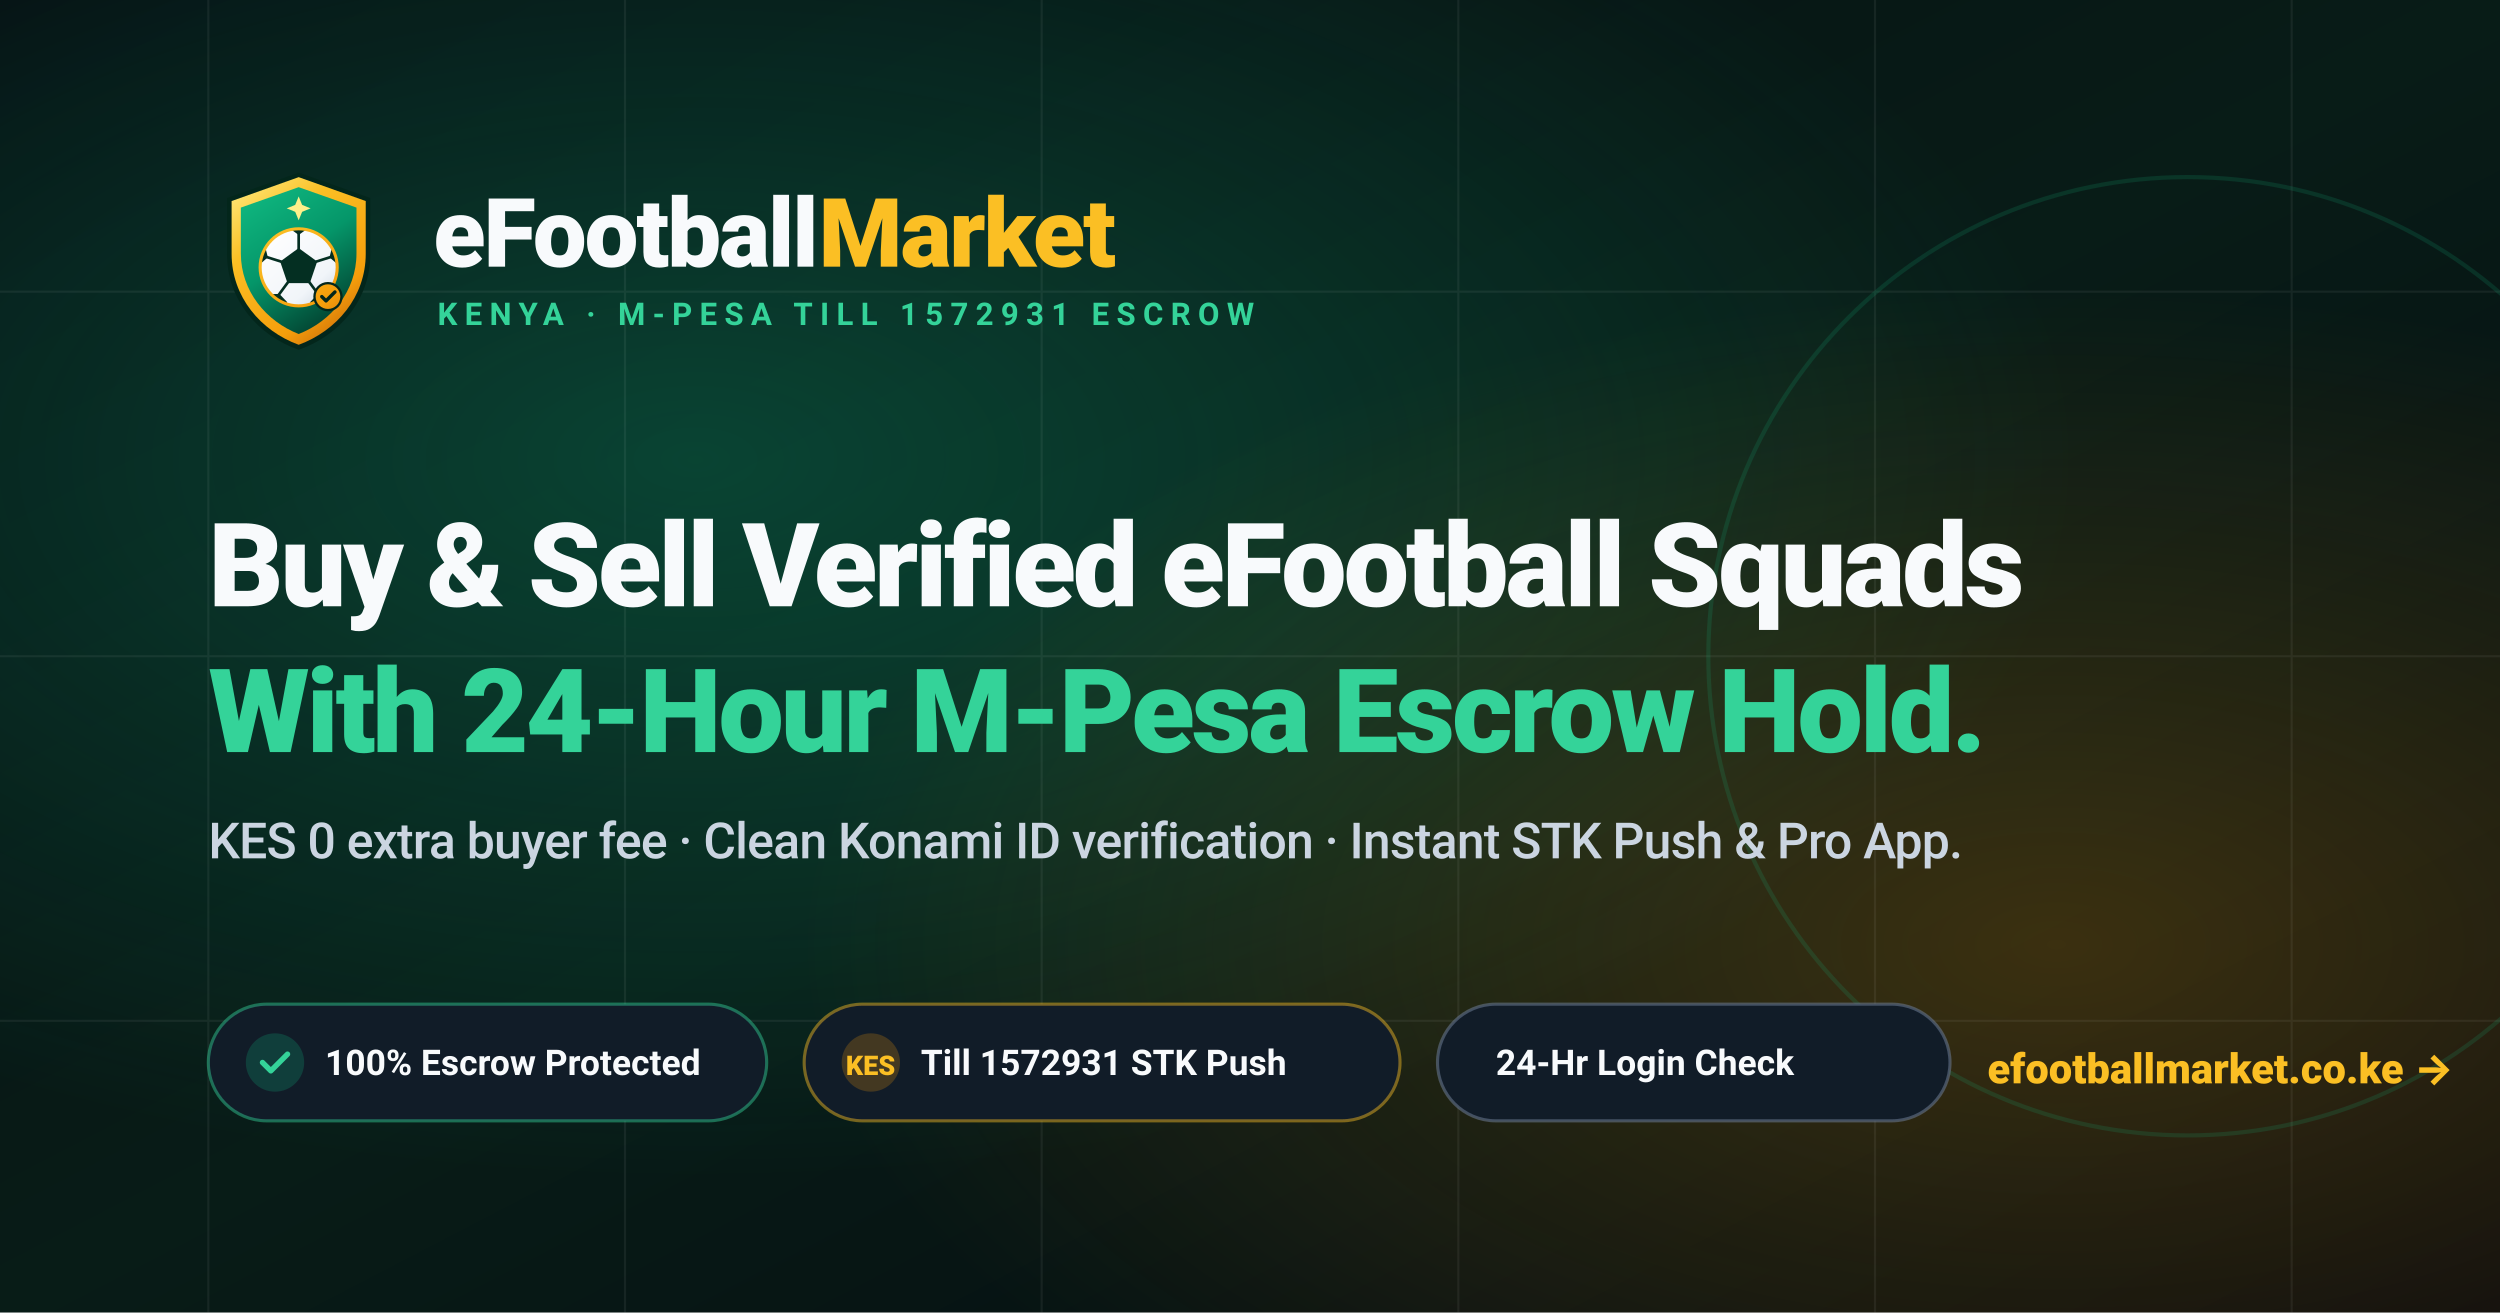
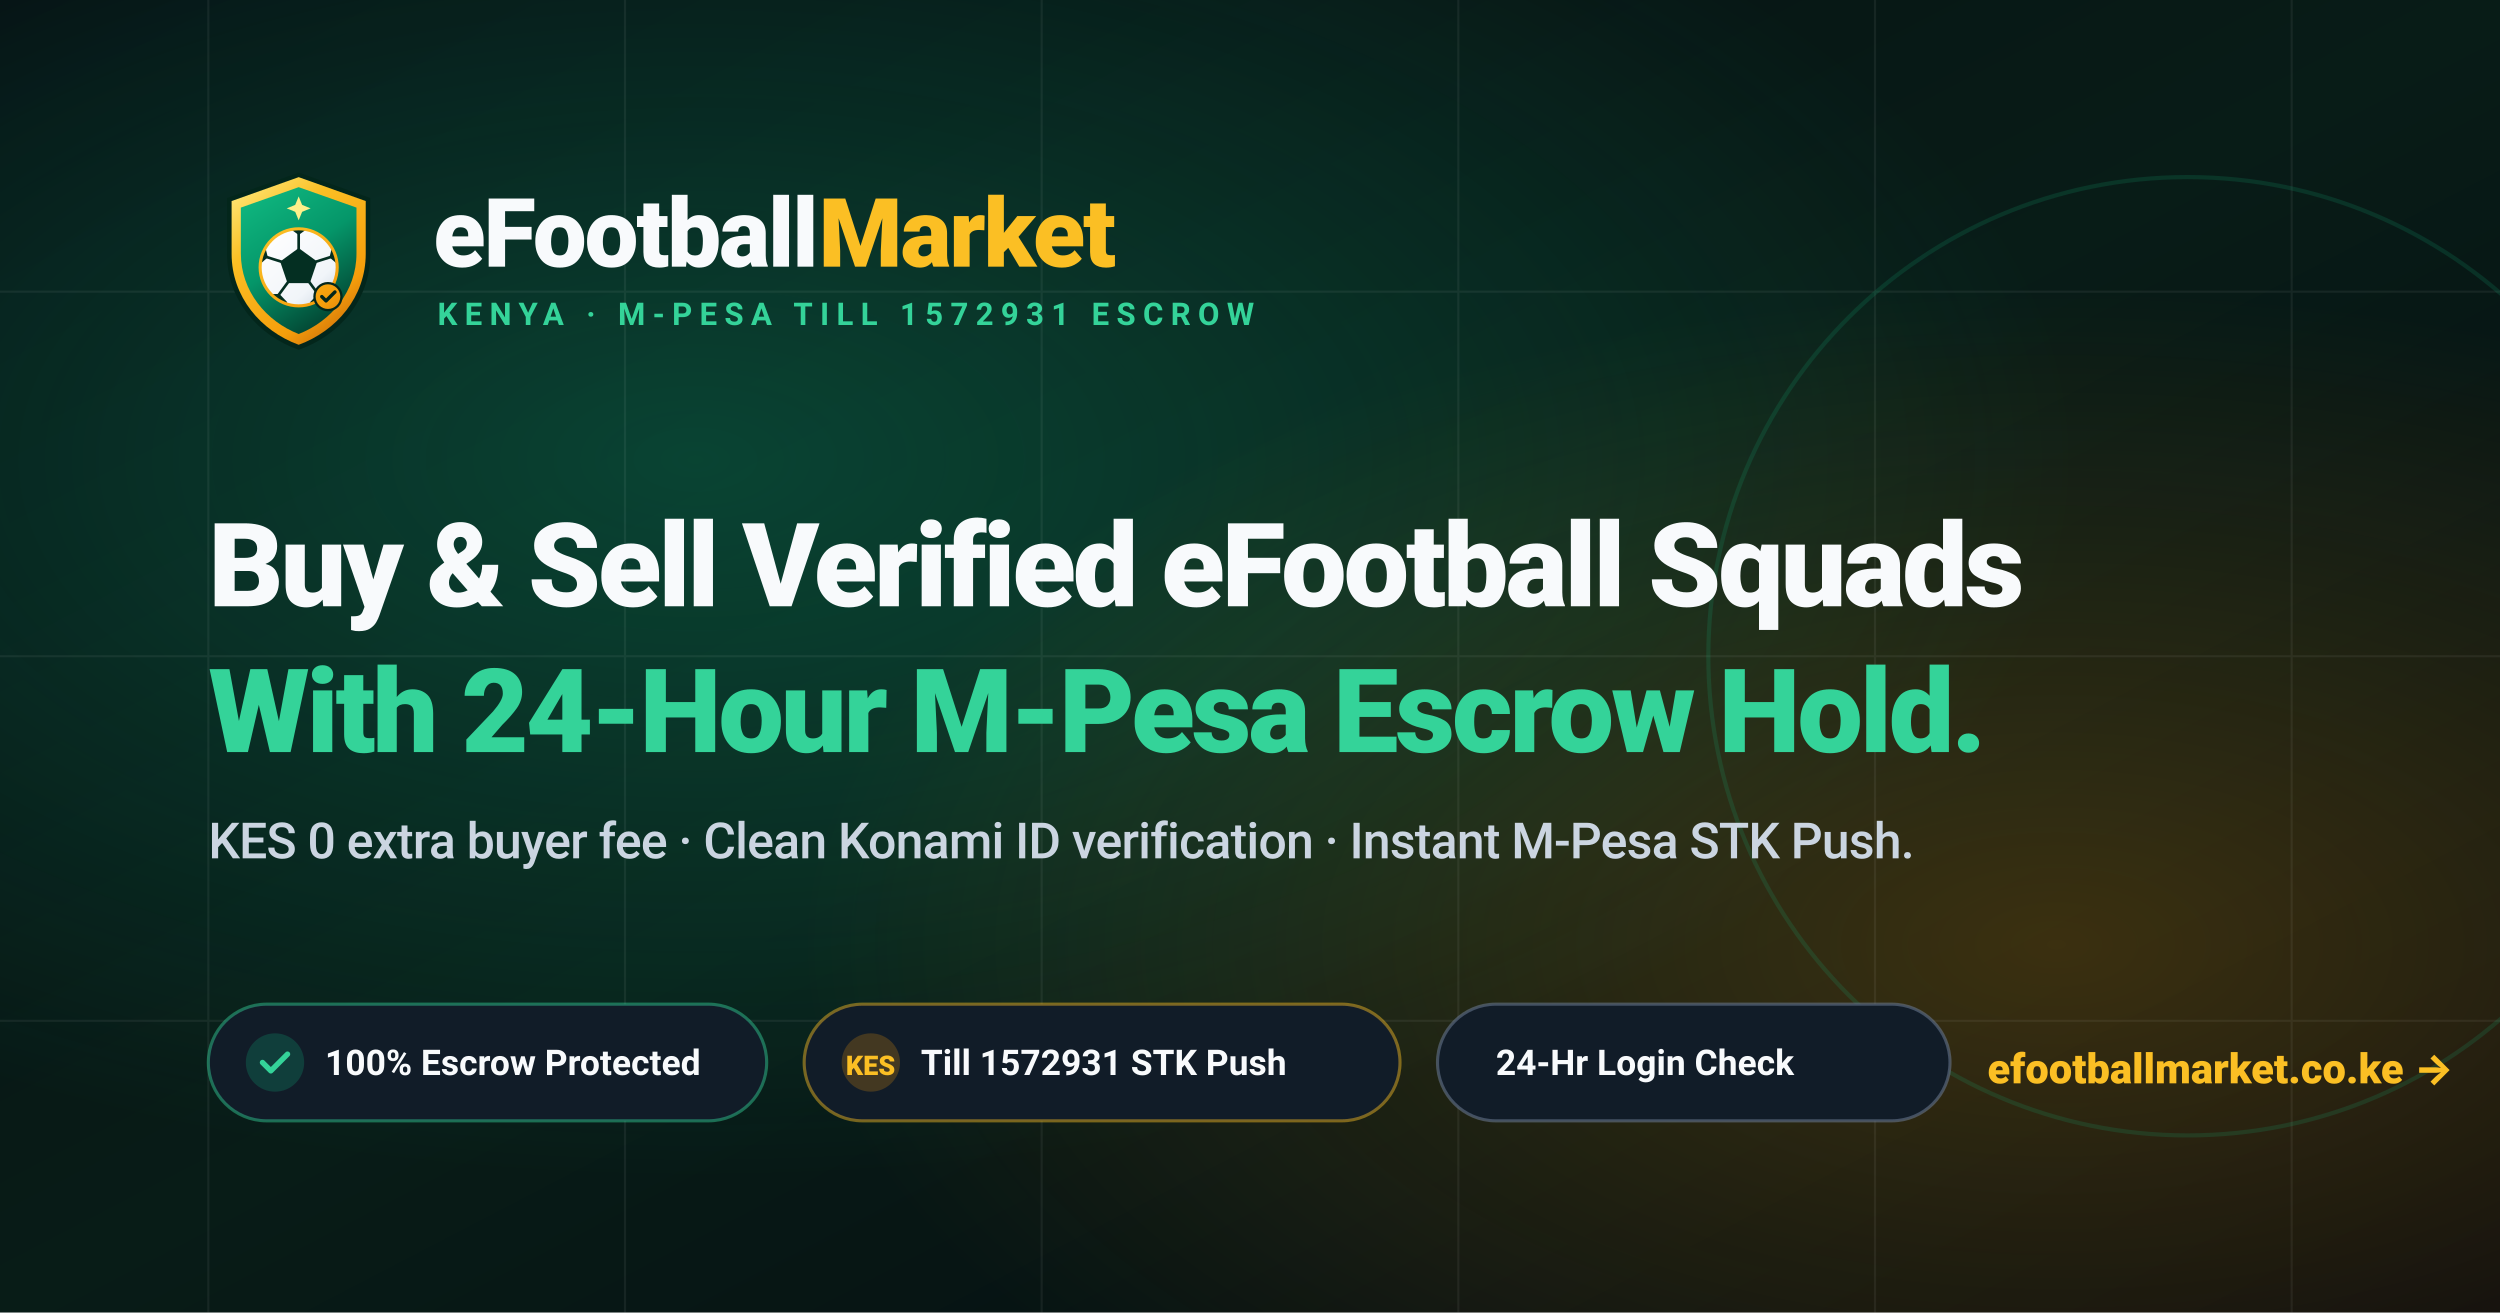
<svg xmlns="http://www.w3.org/2000/svg" viewBox="0 0 1200 630" width="1200" height="630" fill="none">
  <defs>
    <linearGradient id="bg" x1="0%" y1="0%" x2="100%" y2="100%">
      <stop offset="0%" stop-color="#050C10" />
      <stop offset="50%" stop-color="#081C17" />
      <stop offset="100%" stop-color="#04080E" />
    </linearGradient>
    <radialGradient id="glow-emerald" cx="28%" cy="35%" r="55%">
      <stop offset="0%" stop-color="#10B981" stop-opacity="0.28" />
      <stop offset="100%" stop-color="#10B981" stop-opacity="0" />
    </radialGradient>
    <radialGradient id="glow-gold" cx="82%" cy="72%" r="50%">
      <stop offset="0%" stop-color="#F59E0B" stop-opacity="0.22" />
      <stop offset="100%" stop-color="#F59E0B" stop-opacity="0" />
    </radialGradient>
    <linearGradient id="goldBevel" x1="76" y1="36" x2="436" y2="476" gradientUnits="userSpaceOnUse">
      <stop offset="0%" stop-color="#FEF08A" />
      <stop offset="32%" stop-color="#FBBF24" />
      <stop offset="72%" stop-color="#F59E0B" />
      <stop offset="100%" stop-color="#B45309" />
    </linearGradient>
    <linearGradient id="emeraldField" x1="128" y1="68" x2="384" y2="452" gradientUnits="userSpaceOnUse">
      <stop offset="0%" stop-color="#10B981" />
      <stop offset="45%" stop-color="#059669" />
      <stop offset="100%" stop-color="#022C22" />
    </linearGradient>
    <linearGradient id="ballBody" x1="168" y1="168" x2="348" y2="368" gradientUnits="userSpaceOnUse">
      <stop offset="0%" stop-color="#FFFFFF" />
      <stop offset="70%" stop-color="#F1F5F9" />
      <stop offset="100%" stop-color="#CBD5E1" />
    </linearGradient>
    <clipPath id="ballClip">
      <circle cx="256" cy="264" r="100" />
    </clipPath>
  </defs>
  <rect width="1200" height="630" fill="url(#bg)" />
  <rect width="1200" height="630" fill="url(#glow-emerald)" />
  <rect width="1200" height="630" fill="url(#glow-gold)" />
  <g opacity="0.06" stroke="#FFFFFF" stroke-width="1">
    <line x1="100" y1="0" x2="100" y2="630" />
    <line x1="300" y1="0" x2="300" y2="630" />
    <line x1="500" y1="0" x2="500" y2="630" />
    <line x1="700" y1="0" x2="700" y2="630" />
    <line x1="900" y1="0" x2="900" y2="630" />
    <line x1="1100" y1="0" x2="1100" y2="630" />
    <line x1="0" y1="140" x2="1200" y2="140" />
    <line x1="0" y1="315" x2="1200" y2="315" />
    <line x1="0" y1="490" x2="1200" y2="490" />
  </g>
  <circle cx="1050" cy="315" r="230" fill="none" stroke="#10B981" stroke-width="2" opacity="0.16" />
  <g transform="translate(96, 78)">
    <g transform="scale(0.185)">
      <path d="M256 26L442 92V238C442 356 362 449 256 486C150 449 70 356 70 238V92L256 26Z" fill="#03261B" />
      <path d="M256 38L430 100V237C430 349 354 437 256 473C158 437 82 349 82 237V100L256 38Z" fill="url(#goldBevel)" />
      <path d="M256 64L406 117V236C406 334 340 412 256 445C172 412 106 334 106 236V117L256 64Z" fill="url(#emeraldField)" />
      <path d="M256 88L265 110L287 119L265 128L256 150L247 128L225 119L247 110Z" fill="#FEF08A" />
      <g clip-path="url(#ballClip)" transform="translate(0, 8)">
        <circle cx="256" cy="264" r="100" fill="url(#ballBody)" />
        <g stroke="#042F22" stroke-width="7" stroke-linecap="round">
          <line x1="256" y1="216" x2="256" y2="176" />
          <line x1="302" y1="249" x2="340" y2="237" />
          <line x1="284" y1="303" x2="309" y2="337" />
          <line x1="228" y1="303" x2="203" y2="337" />
          <line x1="210" y1="249" x2="172" y2="237" />
        </g>
        <polygon points="256,214 304,249 285,305 227,305 208,249" fill="#042F22" />
        <polygon points="256,180 292,154 278,130 234,130 220,154" fill="#042F22" />
        <polygon points="336,238 368,266 382,232 362,196 344,206" fill="#042F22" />
        <polygon points="306,333 348,334 332,370 288,376 286,354" fill="#042F22" />
        <polygon points="206,333 164,334 180,370 224,376 226,354" fill="#042F22" />
        <polygon points="176,238 144,266 130,232 150,196 168,206" fill="#042F22" />
      </g>
      <circle cx="256" cy="272" r="100" stroke="url(#goldBevel)" stroke-width="8" />
      <circle cx="332" cy="348" r="38" fill="#03261B" />
      <circle cx="332" cy="348" r="32" fill="url(#goldBevel)" />
      <path d="M316 348L327 359L350 336" stroke="#03261B" stroke-width="9" stroke-linecap="round" stroke-linejoin="round" />
    </g>
    <text x="112" y="50" font-family="-apple-system, BlinkMacSystemFont, 'Segoe UI', Roboto, sans-serif" font-weight="900" font-size="46" fill="#F8FAFC" letter-spacing="-1">
      eFootball<tspan fill="#FBBF24">Market</tspan>
    </text>
    <text x="114" y="78" font-family="-apple-system, BlinkMacSystemFont, 'Segoe UI', Roboto, sans-serif" font-weight="700" font-size="15" fill="#34D399" letter-spacing="3.5">
      KENYA · M-PESA TILL 1572931 ESCROW
    </text>
  </g>
  <g transform="translate(100, 236)">
    <text x="0" y="55" font-family="-apple-system, BlinkMacSystemFont, 'Segoe UI', Roboto, sans-serif" font-weight="900" font-size="56" fill="#F8FAFC" letter-spacing="-1.5">
      Buy &amp; Sell Verified eFootball Squads
    </text>
    <text x="0" y="125" font-family="-apple-system, BlinkMacSystemFont, 'Segoe UI', Roboto, sans-serif" font-weight="900" font-size="56" fill="#34D399" letter-spacing="-1.5">
      With 24-Hour M-Pesa Escrow Hold.
    </text>
    <text x="0" y="176" font-family="-apple-system, BlinkMacSystemFont, 'Segoe UI', Roboto, sans-serif" font-weight="500" font-size="24" fill="#CBD5E1" letter-spacing="-0.4">
-       KES 0 extra buyer fee · Clean Konami ID verification · Instant STK Push &amp; Pro App.
+       KES 0 extra buyer fee · Clean Konami ID verification · Instant M-Pesa STK Push.
    </text>
  </g>
  <g transform="translate(100, 482)">
    <g transform="translate(0, 0)">
      <rect width="268" height="56" rx="28" fill="#111C28" stroke="#34D399" stroke-opacity="0.45" stroke-width="1.5" />
      <circle cx="32" cy="28" r="14" fill="#10B981" fill-opacity="0.22" />
      <path d="M26 28L30 32L38 24" stroke="#34D399" stroke-width="2.6" stroke-linecap="round" stroke-linejoin="round" />
      <text x="56" y="34" font-family="-apple-system, BlinkMacSystemFont, 'Segoe UI', Roboto, sans-serif" font-weight="700" font-size="17" fill="#F8FAFC">
        100% Escrow Protected
      </text>
    </g>
    <g transform="translate(286, 0)">
      <rect width="286" height="56" rx="28" fill="#111C28" stroke="#FBBF24" stroke-opacity="0.45" stroke-width="1.5" />
      <circle cx="32" cy="28" r="14" fill="#F59E0B" fill-opacity="0.22" />
      <text x="20" y="34" font-family="-apple-system, BlinkMacSystemFont, 'Segoe UI', Roboto, sans-serif" font-weight="900" font-size="13" fill="#FBBF24">KES</text>
      <text x="56" y="34" font-family="-apple-system, BlinkMacSystemFont, 'Segoe UI', Roboto, sans-serif" font-weight="700" font-size="17" fill="#F8FAFC">
        Till 1572931 STK Push
      </text>
    </g>
    <g transform="translate(590, 0)">
      <rect width="246" height="56" rx="28" fill="#111C28" stroke="#64748B" stroke-opacity="0.6" stroke-width="1.5" />
      <text x="28" y="34" font-family="-apple-system, BlinkMacSystemFont, 'Segoe UI', Roboto, sans-serif" font-weight="700" font-size="17" fill="#F8FAFC">
        24-Hr Login Check
      </text>
    </g>
    <g transform="translate(854, 16)">
      <text x="0" y="22" font-family="-apple-system, BlinkMacSystemFont, 'Segoe UI', Roboto, sans-serif" font-weight="800" font-size="20" fill="#FBBF24">
        efootballmarket.co.ke →
      </text>
    </g>
  </g>
</svg>
